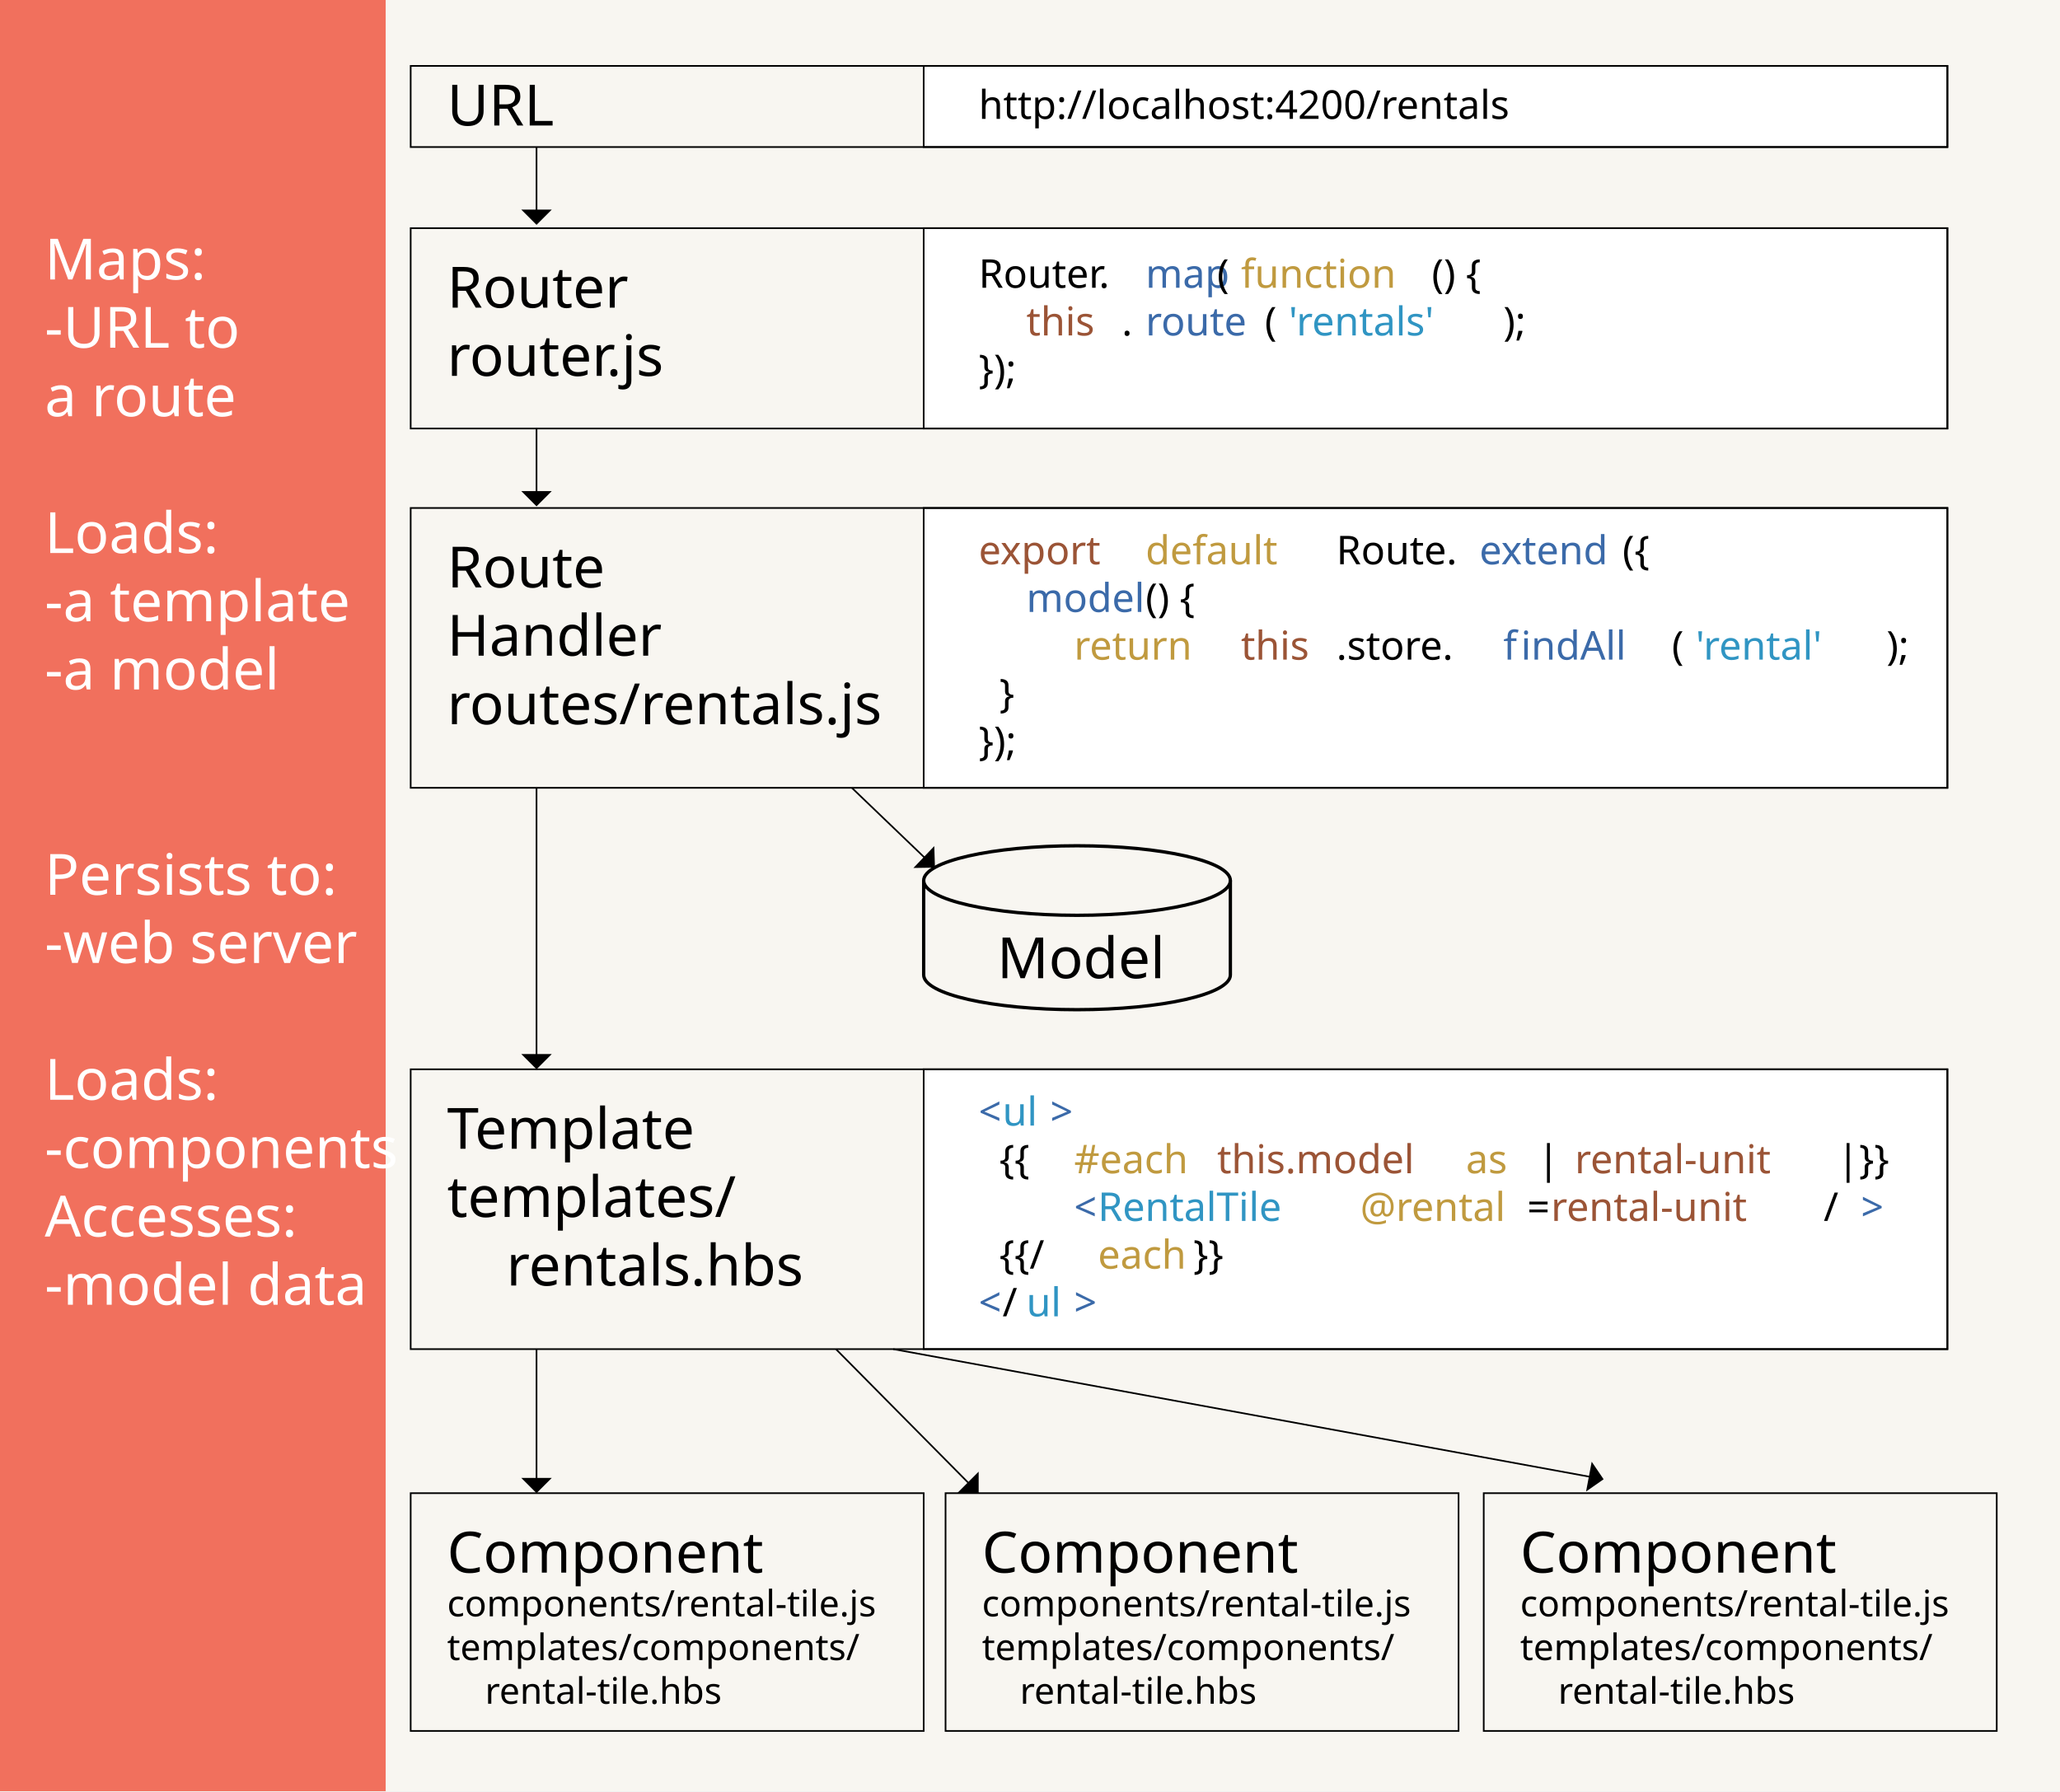
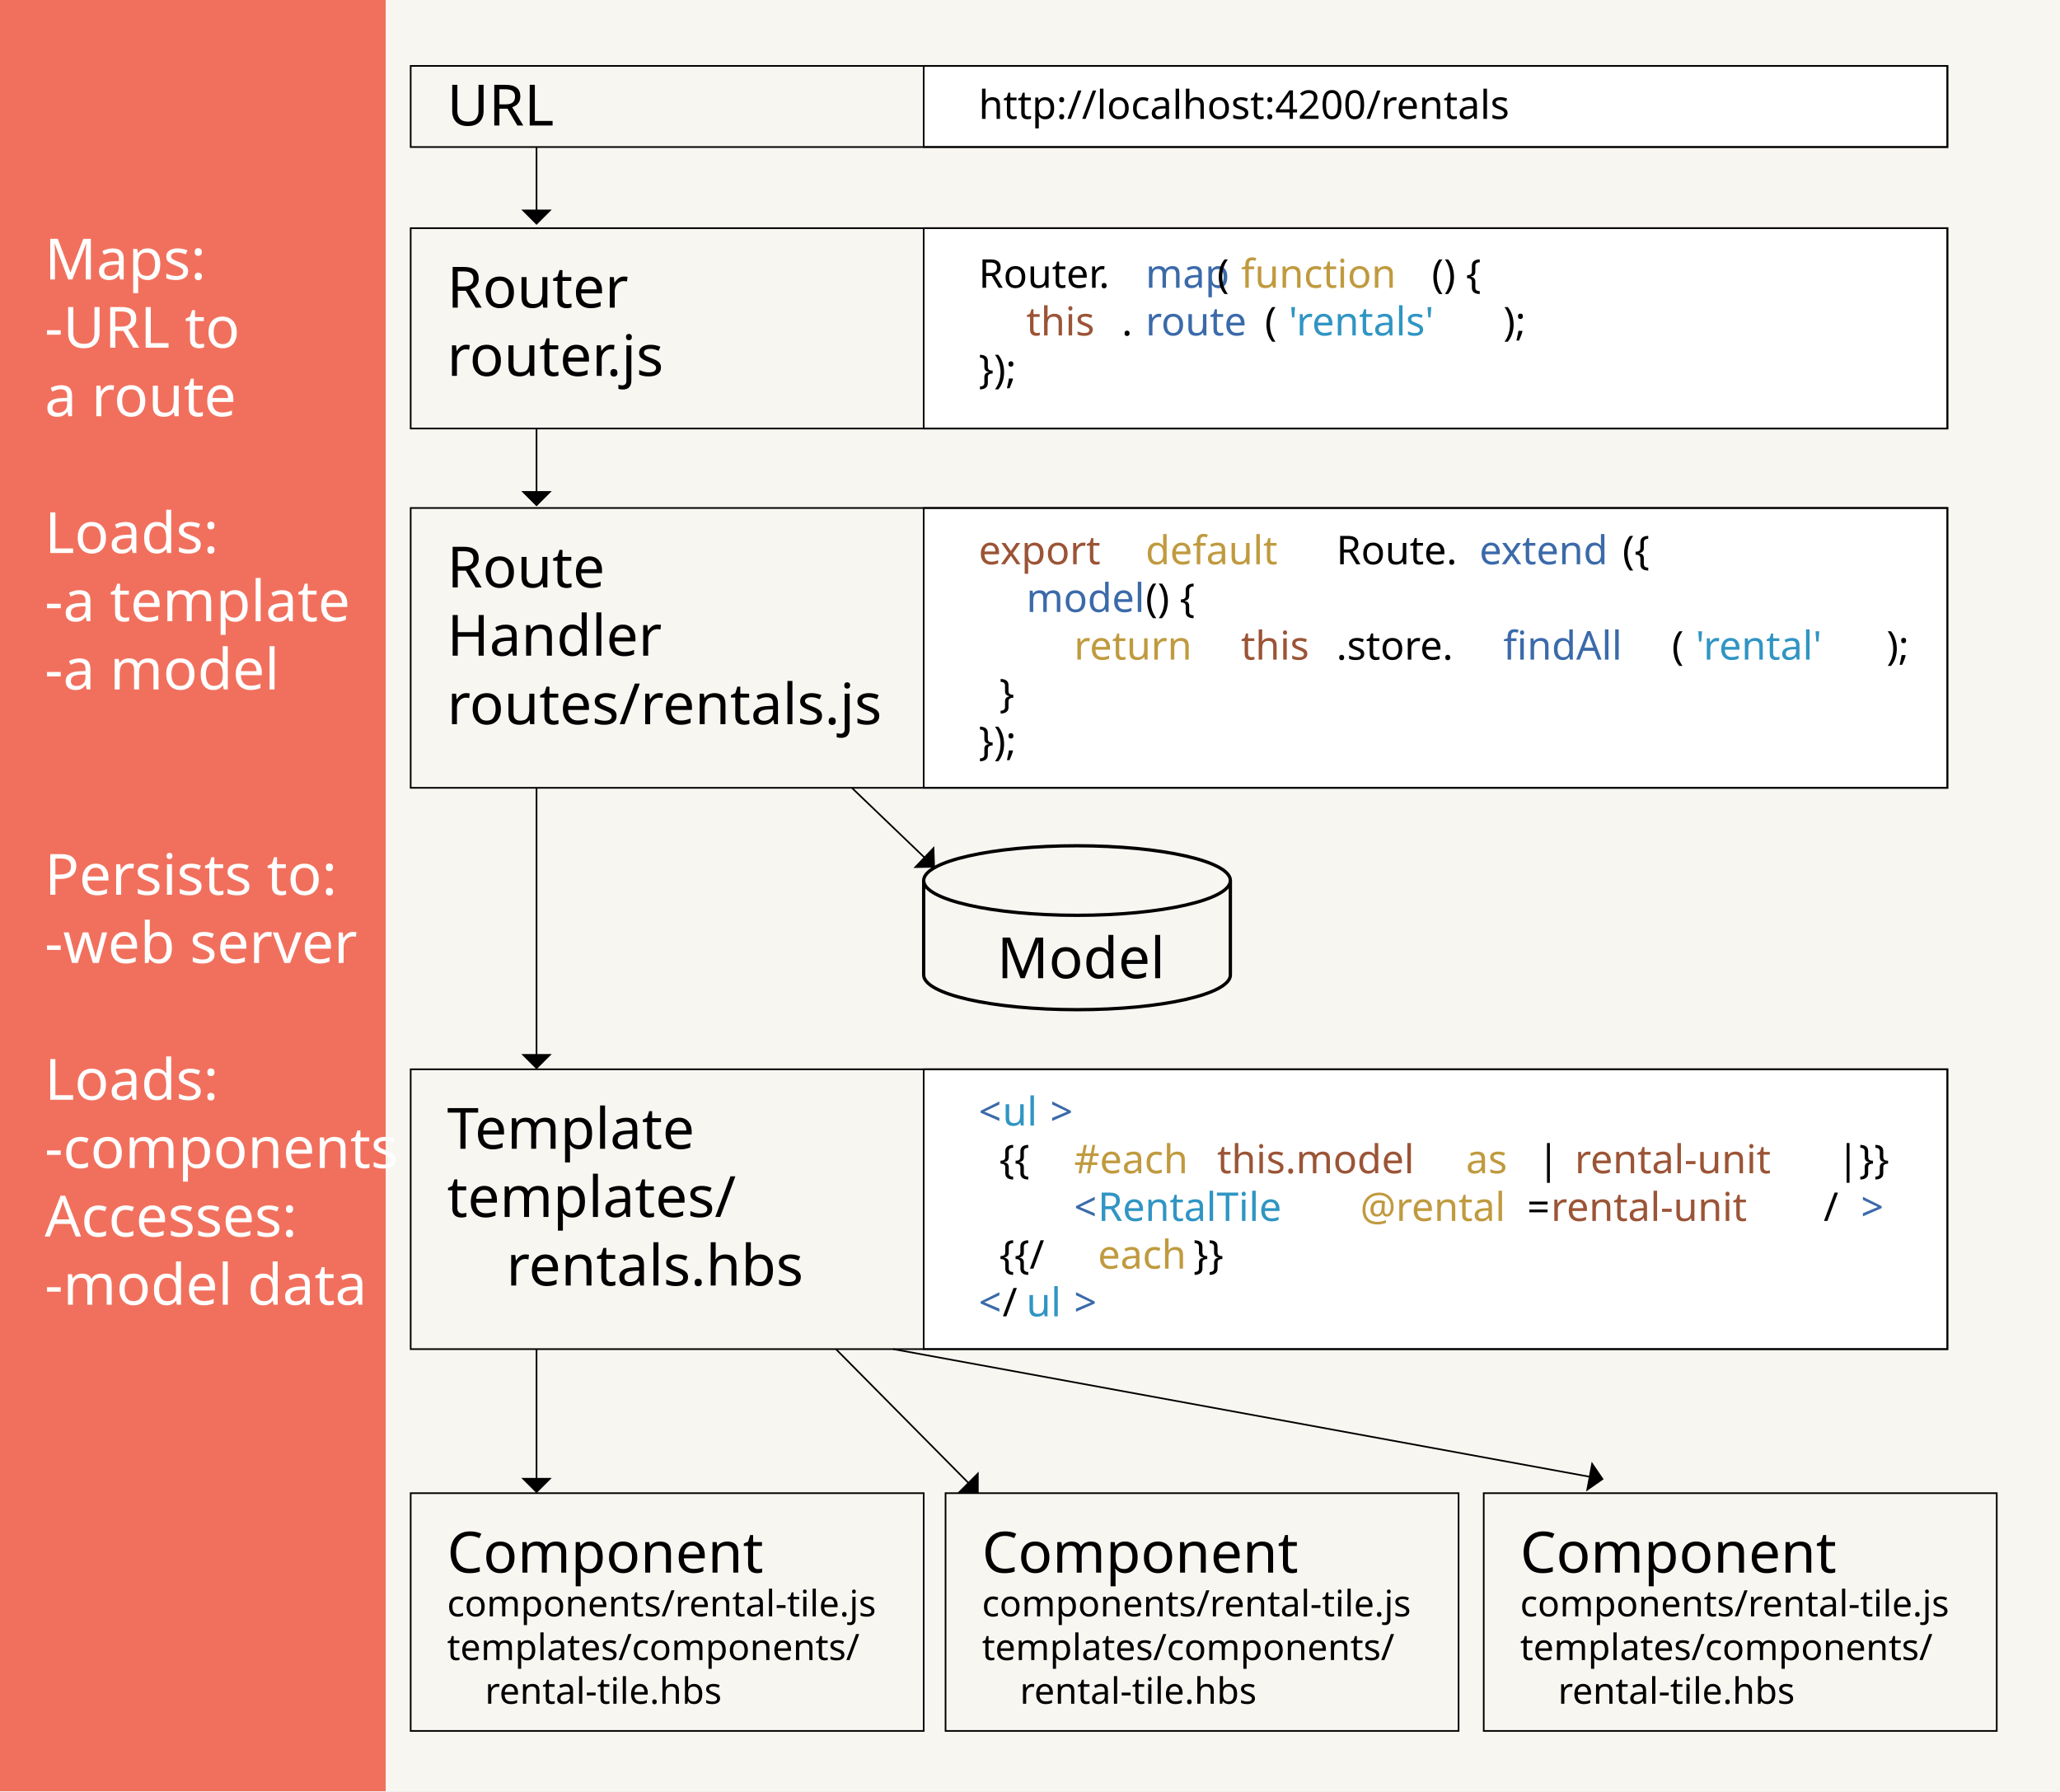
<svg xmlns="http://www.w3.org/2000/svg" version="1.1" x="0px" y="0px" viewBox="0 0 622 540.9" style="enable-background:new 0 0 622 540.9;" xml:space="preserve">
  <style type="text/css">
	.st0{fill:#F1705D;}
	.st1{fill:#F8F6F1;}
	.st2{fill:#FFFFFF;stroke:#000000;stroke-width:0.5;stroke-miterlimit:10;}
	.st3{fill:none;stroke:#000000;stroke-width:0.5;stroke-miterlimit:10;}
	.st4{fill:none;stroke:#000000;stroke-miterlimit:10;}
	.st5{font-family:'Roboto-Bold';}
	.st6{font-size:17.2px;}
	.st7{font-family:'Roboto-Italic';}
	.st8{fill:#FFFFFF;}
	.st9{font-size:11px;}
	.st10{font-family:'SourceCodePro-Medium';}
	.st11{font-size:12px;}
	.st12{fill:#3B6AA9;}
	.st13{fill:#C09A3F;}
	.st14{fill:#9B5436;}
	.st15{fill:#3095C3;}
</style>
  <g id="Background">
    <rect class="st0" width="116.5" height="540.9" />
    <rect x="116.5" class="st1" width="505.5" height="540.9" />
  </g>
  <g id="Components">
    <rect x="278.9" y="19.9" class="st2" width="309.1" height="24.5" />
    <rect x="124" y="19.9" class="st3" width="464" height="24.5" />
    <g>
      <g>
        <line class="st3" x1="162" y1="44.4" x2="162" y2="63.9" />
        <g>
          <polygon points="166.6,63.3 157.4,63.3 162,67.9     " />
        </g>
      </g>
    </g>
    <rect x="278.9" y="68.9" class="st2" width="309.1" height="60.5" />
    <rect x="124" y="68.9" class="st3" width="464" height="60.5" />
    <g>
      <g>
        <line class="st3" x1="162" y1="129.4" x2="162" y2="148.9" />
        <g>
          <polygon points="166.6,148.3 157.4,148.3 162,152.9     " />
        </g>
      </g>
    </g>
    <rect x="278.9" y="153.4" class="st2" width="309.1" height="84.5" />
    <rect x="124" y="153.4" class="st3" width="464" height="84.5" />
    <g>
      <g>
        <line class="st3" x1="162" y1="237.9" x2="162" y2="318.9" />
        <g>
          <polygon points="166.6,318.3 157.4,318.3 162,322.9     " />
        </g>
      </g>
    </g>
    <rect x="278.9" y="322.9" class="st2" width="309.1" height="84.5" />
    <rect x="124" y="322.9" class="st3" width="464" height="84.5" />
    <g>
      <g>
        <line class="st3" x1="162" y1="407.4" x2="162" y2="446.9" />
        <g>
          <polygon points="166.6,446.3 157.4,446.3 162,450.9     " />
        </g>
      </g>
    </g>
    <g>
      <g>
        <line class="st3" x1="257.2" y1="237.9" x2="279.4" y2="259.2" />
        <g>
          <polygon points="282.1,255.5 275.8,262.1 282.3,262     " />
        </g>
      </g>
    </g>
    <g>
      <g>
        <line class="st3" x1="252.4" y1="407.4" x2="292.7" y2="448.1" />
        <g>
          <polygon points="295.5,444.4 289.1,450.8 295.5,450.9     " />
        </g>
      </g>
    </g>
    <g>
      <g>
        <line class="st3" x1="269.7" y1="407.4" x2="480.3" y2="446" />
        <g>
          <polygon points="480.6,441.4 478.9,450.4 484.2,446.7     " />
        </g>
      </g>
    </g>
    <rect x="124" y="450.9" class="st3" width="154.9" height="71.8" />
    <rect x="448" y="450.9" class="st3" width="154.9" height="71.8" />
    <rect x="285.5" y="450.9" class="st3" width="154.9" height="71.8" />
    <path class="st4" d="M371.5,265.9v28.5c0,5.8-20.7,10.5-46.3,10.5s-46.3-4.7-46.3-10.5v-28.5" />
    <ellipse class="st4" cx="325.2" cy="265.9" rx="46.3" ry="10.5" />
  </g>
  <g id="Display_text">
    <text transform="matrix(1 0 0 1 135 37.8959)" class="st5 st6">URL</text>
    <text transform="matrix(1 0 0 1 135 92.8959)">
      <tspan x="0" y="0" class="st5 st6">Router</tspan>
      <tspan x="0" y="20.6" class="st7 st6">router.js</tspan>
    </text>
    <text transform="matrix(1 0 0 1 135 177.3959)">
      <tspan x="0" y="0" class="st5 st6">Route</tspan>
      <tspan x="0" y="20.6" class="st5 st6">Handler</tspan>
      <tspan x="0" y="41.3" class="st7 st6">routes/rentals.js</tspan>
    </text>
    <text transform="matrix(1 0 0 1 135 346.8959)">
      <tspan x="0" y="0" class="st5 st6">Template</tspan>
      <tspan x="0" y="20.6" class="st7 st6">templates/</tspan>
      <tspan x="0" y="41.3" class="st7 st6">    rentals.hbs</tspan>
    </text>
    <text transform="matrix(1 0 0 1 13.5 84.3959)">
      <tspan x="0" y="0" class="st8 st5 st6">Maps:</tspan>
      <tspan x="0" y="20.6" class="st8 st7 st6">-URL to</tspan>
      <tspan x="0" y="41.3" class="st8 st7 st6">a route</tspan>
      <tspan x="0" y="82.6" class="st8 st5 st6">Loads:</tspan>
      <tspan x="0" y="103.2" class="st8 st7 st6">-a template</tspan>
      <tspan x="0" y="123.8" class="st8 st7 st6">-a model</tspan>
      <tspan x="0" y="185.8" class="st8 st5 st6">Persists to:</tspan>
      <tspan x="0" y="206.4" class="st8 st7 st6">-web server</tspan>
      <tspan x="0" y="247.7" class="st8 st5 st6">Loads:</tspan>
      <tspan x="0" y="268.3" class="st8 st7 st6">-components</tspan>
      <tspan x="0" y="289" class="st8 st5 st6">Accesses:</tspan>
      <tspan x="0" y="309.6" class="st8 st7 st6">-model data</tspan>
    </text>
    <text transform="matrix(1 0 0 1 135 474.8959)">
      <tspan x="0" y="0" class="st5 st6">Component</tspan>
      <tspan x="0" y="13.2" class="st7 st9">components/rental-tile.js</tspan>
      <tspan x="0" y="26.4" class="st7 st9">templates/components/</tspan>
      <tspan x="0" y="39.6" class="st7 st9">    rental-tile.hbs</tspan>
    </text>
    <text transform="matrix(1 0 0 1 301.0425 295.3959)" class="st5 st6">Model</text>
    <text transform="matrix(1 0 0 1 296.5 474.8959)">
      <tspan x="0" y="0" class="st5 st6">Component</tspan>
      <tspan x="0" y="13.2" class="st7 st9">components/rental-tile.js</tspan>
      <tspan x="0" y="26.4" class="st7 st9">templates/components/</tspan>
      <tspan x="0" y="39.6" class="st7 st9">    rental-tile.hbs</tspan>
    </text>
    <text transform="matrix(1 0 0 1 459 474.8959)">
      <tspan x="0" y="0" class="st5 st6">Component</tspan>
      <tspan x="0" y="13.2" class="st7 st9">components/rental-tile.js</tspan>
      <tspan x="0" y="26.4" class="st7 st9">templates/components/</tspan>
      <tspan x="0" y="39.6" class="st7 st9">    rental-tile.hbs</tspan>
    </text>
  </g>
  <g id="Code">
    <text transform="matrix(1 0 0 1 295.5 35.8959)" class="st10 st11">http://localhost:4200/rentals</text>
    <text transform="matrix(1 0 0 1 295.5 86.8959)">
      <tspan x="0" y="0" class="st10 st11">Router.</tspan>
      <tspan x="50.4" y="0" class="st12 st10 st11">map</tspan>
      <tspan x="72" y="0" class="st10 st11">(</tspan>
      <tspan x="79.2" y="0" class="st13 st10 st11">function</tspan>
      <tspan x="136.8" y="0" class="st10 st11">() {</tspan>
      <tspan x="0" y="14.4" class="st10 st11">  </tspan>
      <tspan x="14.4" y="14.4" class="st14 st10 st11">this</tspan>
      <tspan x="43.2" y="14.4" class="st10 st11">.</tspan>
      <tspan x="50.4" y="14.4" class="st12 st10 st11">route</tspan>
      <tspan x="86.4" y="14.4" class="st10 st11">(</tspan>
      <tspan x="93.6" y="14.4" class="st15 st10 st11">'rentals'</tspan>
      <tspan x="158.4" y="14.4" class="st10 st11">);</tspan>
      <tspan x="0" y="28.8" class="st10 st11">});</tspan>
    </text>
    <text transform="matrix(1 0 0 1 295.5 170.3959)">
      <tspan x="0" y="0" class="st14 st10 st11">export </tspan>
      <tspan x="50.4" y="0" class="st13 st10 st11">default </tspan>
      <tspan x="108" y="0" class="st10 st11">Route.</tspan>
      <tspan x="151.2" y="0" class="st12 st10 st11">extend</tspan>
      <tspan x="194.4" y="0" class="st10 st11">({</tspan>
      <tspan x="0" y="14.4" class="st10 st11">  </tspan>
      <tspan x="14.4" y="14.4" class="st12 st10 st11">model</tspan>
      <tspan x="50.4" y="14.4" class="st10 st11">() {</tspan>
      <tspan x="0" y="28.8" class="st10 st11">    </tspan>
      <tspan x="28.8" y="28.8" class="st13 st10 st11">return </tspan>
      <tspan x="79.2" y="28.8" class="st14 st10 st11">this</tspan>
      <tspan x="108" y="28.8" class="st10 st11">.store.</tspan>
-       <tspan x="158.4" y="28.8" class="st12 st10 st11">f indAll</tspan>
+       <tspan x="158.4" y="28.8" class="st12 st10 st11">findAll</tspan>
      <tspan x="209.3" y="28.8" class="st10 st11">(</tspan>
      <tspan x="216.5" y="28.8" class="st15 st10 st11">'rental'</tspan>
      <tspan x="274.1" y="28.8" class="st10 st11">);</tspan>
      <tspan x="0" y="43.2" class="st10 st11">  }</tspan>
      <tspan x="0" y="57.6" class="st10 st11">});</tspan>
    </text>
    <text transform="matrix(1 0 0 1 295.5 339.8959)">
      <tspan x="0" y="0" class="st12 st10 st11">&lt;</tspan>
      <tspan x="7.2" y="0" class="st15 st10 st11">ul</tspan>
      <tspan x="21.6" y="0" class="st12 st10 st11">&gt;</tspan>
      <tspan x="0" y="14.4" class="st10 st11">  {{</tspan>
      <tspan x="28.8" y="14.4" class="st13 st10 st11">#each </tspan>
      <tspan x="72" y="14.4" class="st14 st10 st11">this.model</tspan>
      <tspan x="144" y="14.4" class="st13 st10 st11"> as</tspan>
      <tspan x="165.6" y="14.4" class="st10 st11"> |</tspan>
      <tspan x="180" y="14.4" class="st14 st10 st11">rental-unit</tspan>
      <tspan x="259.2" y="14.4" class="st10 st11">|}}</tspan>
      <tspan x="0" y="28.8" class="st10 st11">    </tspan>
      <tspan x="28.8" y="28.8" class="st12 st10 st11">&lt;</tspan>
      <tspan x="36" y="28.8" class="st15 st10 st11">RentalTile</tspan>
      <tspan x="108" y="28.8" class="st10 st11"> </tspan>
      <tspan x="115.2" y="28.8" class="st13 st10 st11">@rental</tspan>
      <tspan x="165.6" y="28.8" class="st10 st11">=</tspan>
      <tspan x="172.8" y="28.8" class="st14 st10 st11">rental-unit</tspan>
      <tspan x="252" y="28.8" class="st10 st11"> /</tspan>
      <tspan x="266.4" y="28.8" class="st12 st10 st11">&gt;</tspan>
      <tspan x="0" y="43.2" class="st10 st11">  {{/</tspan>
      <tspan x="36" y="43.2" class="st13 st10 st11">each</tspan>
      <tspan x="64.8" y="43.2" class="st10 st11">}}</tspan>
      <tspan x="0" y="57.6" class="st12 st10 st11">&lt;</tspan>
      <tspan x="7.2" y="57.6" class="st10 st11">/</tspan>
      <tspan x="14.4" y="57.6" class="st15 st10 st11">ul</tspan>
      <tspan x="28.8" y="57.6" class="st12 st10 st11">&gt;</tspan>
    </text>
  </g>
</svg>
